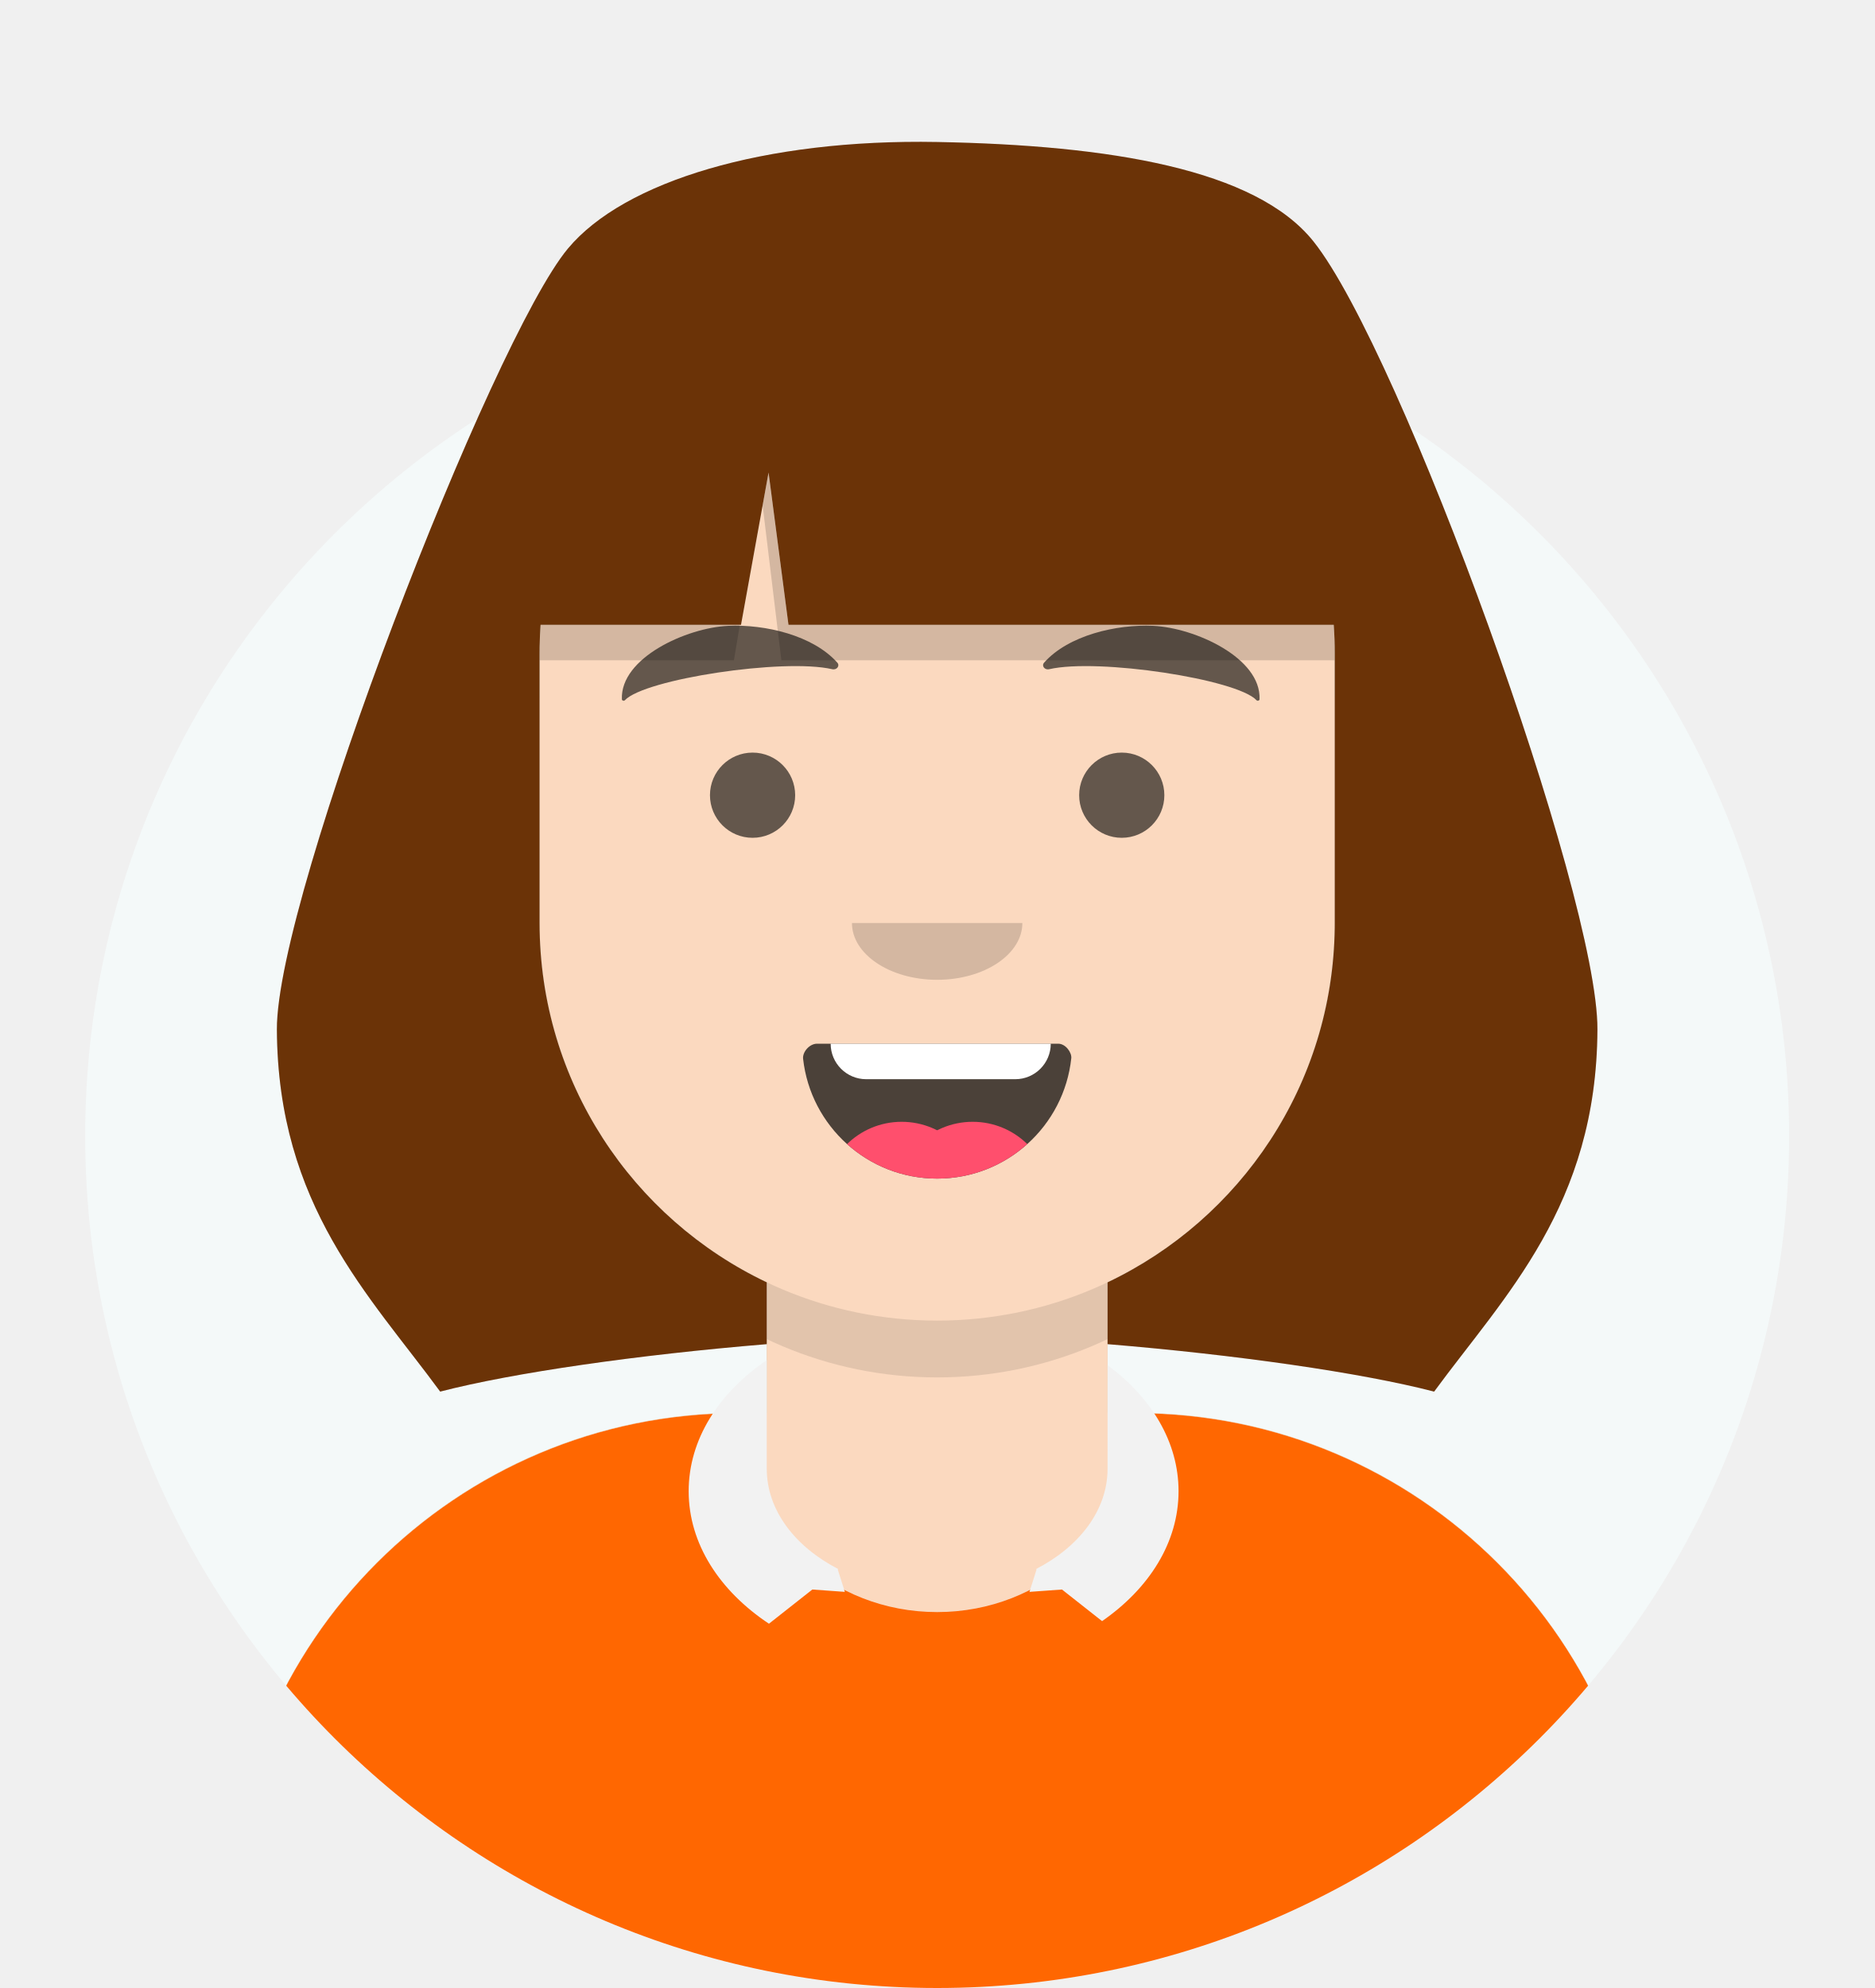
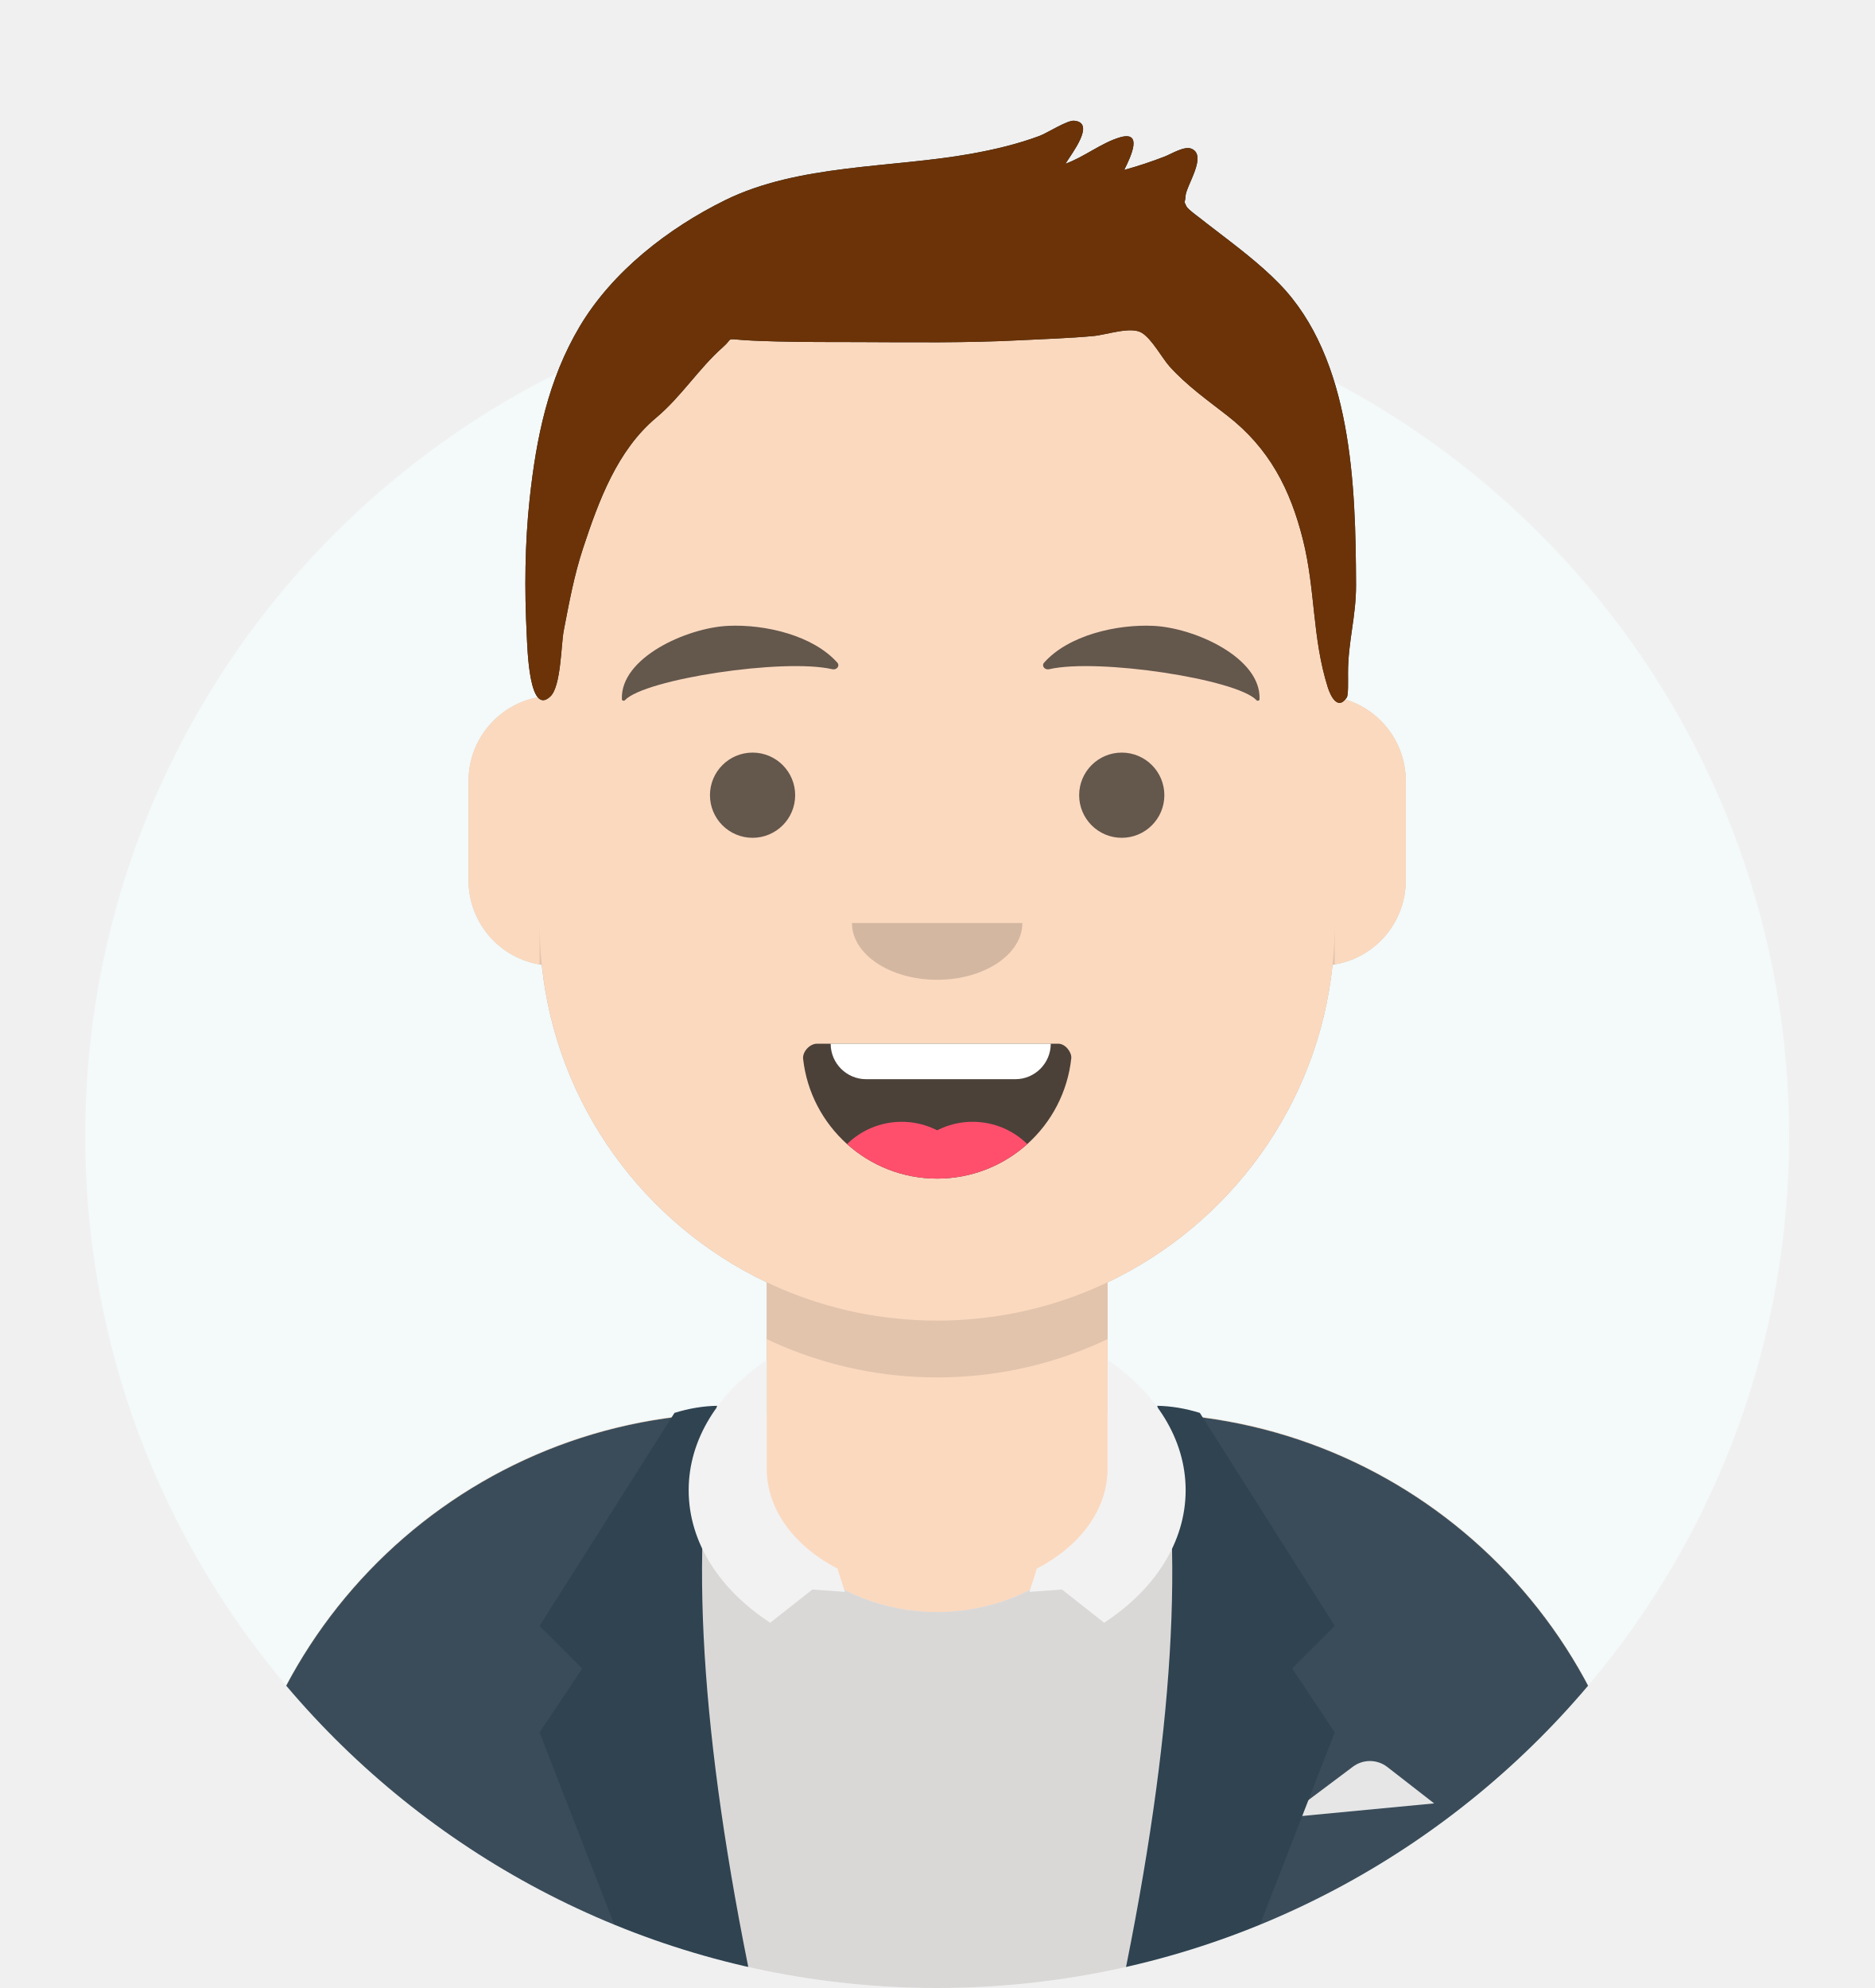
<svg xmlns="http://www.w3.org/2000/svg" xmlns:xlink="http://www.w3.org/1999/xlink" width="264px" height="280px" viewBox="0 0 264 280" version="1.1">
  <defs>
    <circle id="circle_path-1" cx="120" cy="120" r="120" />
    <path d="M-3.19744231e-14,160 L-3.19744231e-14,-1.42108547e-14 L264,-1.42108547e-14 L264,160 L252,160 C252,226.274 198.274,280 132,280 C65.726,280 12,226.274 12,160 L12,160 L-3.19744231e-14,160 Z" id="circle_path-3" />
    <path d="M100,0 C130.928,-5.68137151e-15 156,25.072 156,56 L156.001,62.166 C161.676,63.119 166,68.054 166,74 L166,88 C166,94.052 161.519,99.058 155.694,99.881 C153.628,119.686 141.238,136.422 124.001,144.61 L124,163 L128,163 C167.765,163 200,195.235 200,235 L200,244 L0,244 L0,235 C-4.86974701e-15,195.235 32.235,163 72,163 L76,163 L76,144.611 C58.763,136.422 46.372,119.687 44.305,99.881 C38.481,99.058 34,94.052 34,88 L34,74 C34,68.054 38.325,63.118 44,62.166 L44,56 C44,25.072 69.072,5.68137151e-15 100,0 Z" id="circle_path-5" />
    <path d="M83,36.348 C83,52.629 105.162,65.828 132.5,65.828 C159.838,65.828 182,52.629 182,36.348 C182,34.985 181.845,33.645 181.544,32.331 C210.784,41.488 232,68.792 232,101.052 L232,110 L32,110 L32,101.052 C32,68.397 53.739,40.82 83.534,32.002 C83.182,33.421 83,34.871 83,36.348 Z" id="circle_path-7" />
    <rect id="circle_path-9" x="0" y="0" width="264" height="280" />
    <path d="M74,0 C114.869,0 148,33.131 148,74 L148,84.148 L148,197.608 C135.525,187.237 119.491,181 102,181 L102,181 L98,181 L98,162.611 C115.531,154.283 128.048,137.115 129.791,116.867 C135.569,116.002 140,111.019 140,105 L140,105 L140,92 C140,87.354 137.359,83.324 133.497,81.33 C132.724,81.05 131.952,80.748 131.181,80.426 C130.795,80.32 130.401,80.233 130,80.166 L130,80.166 L130,79.917 C117.224,74.234 104.878,63.071 96.11,47.885 C93.175,42.801 90.831,37.595 89.066,32.397 C80.431,42.941 67.745,53.602 52.342,62.495 C42.778,68.017 33.147,72.291 24,75.266 L24,137.247 C29.602,148.318 38.773,157.278 50,162.611 L50,162.611 L50,181 L46,181 C38.327,181 30.935,182.2 24,184.423 L24,230 C24,244.106 13.569,255.776 0,257.716 L0,74 C0,33.131 33.131,0 74,0 Z" id="circle_path-11" />
  </defs>
  <g id="circle_Avataaar/Circle" stroke="none" stroke-width="1" fill="none" fill-rule="evenodd">
    <g id="circle_Circle" transform="translate(12, 40)">
      <mask id="circle_mask-2" fill="white">
        <use xlink:href="#circle_path-1" />
      </mask>
      <use id="circle_Background-Color" fill="#F4F9F9" xlink:href="#circle_path-1" />
      <g id="circle_Fabric-Color" mask="url(#circle_mask-2)" fill="">
        <rect id="circle_🖍Color" x="0" y="0" width="240" height="240" />
      </g>
    </g>
    <mask id="circle_mask-4" fill="white">
      <use xlink:href="#circle_path-3" />
    </mask>
    <g id="circle_Mask" />
    <g id="circle_Avataaar" mask="url(#circle_mask-4)">
      <g id="circle_Body" transform="translate(32, 36)">
        <mask id="circle_mask-6" fill="white">
          <use xlink:href="#circle_path-5" />
        </mask>
        <use fill="#D0C6AC" xlink:href="#circle_path-5" />
        <g id="circle_Skin-Color" mask="url(#circle_mask-6)" fill="#FBD9BF">
          <g transform="translate(-32, 0)" id="circle_Color">
            <rect x="0" y="0" width="264" height="244" />
          </g>
        </g>
        <path d="M44,94 C44,124.928 69.072,150 100,150 C130.928,150 156,124.928 156,94 L156,94 L156,102 C156,132.928 130.928,158 100,158 C69.072,158 44,132.928 44,102 Z" id="circle_Neck-Shadow" fill-opacity="0.1" fill="#000000" mask="url(#circle_mask-6)" />
      </g>
      <g id="circle_Clothing" transform="translate(0, 170)">
        <defs>
-           <path d="M160,29.052 C199.765,29.052 232,61.287 232,101.052 L232,110 L32,110 L32,101.052 C32,61.287 64.235,29.052 104,29.052 L105.192,29.052 C105.065,30.036 105,31.037 105,32.052 C105,45.859 117.088,57.052 132,57.052 C146.912,57.052 159,45.859 159,32.052 C159,31.037 158.935,30.036 158.808,29.052 L160,29.052 Z" id="collar_sweater_path-1" />
+           <path d="M160,29.052 C199.765,29.052 232,61.287 232,101.052 L232,110 L32,110 L32,101.052 C32,61.287 64.235,29.052 104,29.052 L105.192,29.052 C105.065,30.036 105,31.037 105,32.052 C105,45.859 117.088,57.052 132,57.052 C146.912,57.052 159,45.859 159,32.052 C159,31.037 158.935,30.036 158.808,29.052 L160,29.052 Z" id="blazer_sweater_path-1" />
        </defs>
-         <g id="collar_sweater_Clothing/Collar-+-Sweater" stroke="none" stroke-width="1" fill="none" fill-rule="evenodd">
-           <mask id="collar_sweater_mask-2" fill="white">
-             <use xlink:href="#collar_sweater_path-1" />
+         <g id="blazer_sweater_Clothing/Blazer-+-Sweater" stroke="none" stroke-width="1" fill="none" fill-rule="evenodd">
+           <mask id="blazer_sweater_mask-2" fill="white">
+             <use xlink:href="#blazer_sweater_path-1" />
          </mask>
-           <use id="collar_sweater_Clothes" fill="#E6E6E6" xlink:href="#collar_sweater_path-1" />
-           <g id="collar_sweater_Fabric-Color" mask="url(#collar_sweater_mask-2)" fill="#FF6701">
-             <rect id="collar_sweater_🖍Color" x="0" y="0" width="264" height="110" />
+           <use id="blazer_sweater_Clothes" fill="#E6E6E6" xlink:href="#blazer_sweater_path-1" />
+           <g id="blazer_sweater_Fabric-Color" mask="url(#blazer_sweater_mask-2)" fill="#DAD8D7">
+             <rect id="blazer_sweater_🖍Color" x="0" y="0" width="264" height="110" />
          </g>
-           <path d="M118.078,50.996 L118,51.057 L119,54.208 L114.421,53.875 L108.309,58.692 C101.362,54.08 97,47.426 97,40.028 C97,32.74 101.233,26.174 108,21.572 L108,36.877 C108,42.7 111.978,47.853 118.078,50.996 Z M166,40.028 C166,47.233 161.863,53.733 155.229,58.327 L149.58,53.875 L145,54.208 L146,51.057 L146.015,51.066 L145.923,50.995 C152.023,47.853 156,42.7 156,36.877 L156.001,22.28 C162.182,26.836 166,33.106 166,40.028 Z" id="collar_sweater_Collar" fill="#F2F2F2" />
+           <g id="blazer_sweater_Blazer" transform="translate(32, 28)">
+             <path d="M64,40.5 C64,55.709 65.961,69.921 69.362,82.001 L0,82 L0,73.052 C-4.73779789e-15,34.365 30.512,2.804 68.785,1.122 C65.74,12.731 64,26.173 64,40.5 Z M200,73.052 L200,82 L131.638,82.001 C135.039,69.921 137,55.709 137,40.5 C137,26.194 135.265,12.771 132.229,1.174 C170.025,3.363 200,34.707 200,73.052 Z" id="blazer_sweater_Saco" fill="#3A4C5A" />
+             <path d="M149,58 L158.556,50.833 C159.999,49.751 161.988,49.768 163.412,50.876 L170,56 L170,56 L149,58 Z" id="blazer_sweater_Pocket-hanky" fill="#E6E6E6" />
+             <path d="M69,0 C65,19.333 66.667,46.667 74,82 L58,82 L44,46 L50,37 L44,31 L63,1 C65.028,0.369 67.028,0.036 69,0 Z" id="blazer_sweater_Wing" fill="#2F4351" />
+             <path d="M151,0 C147,19.333 148.667,46.667 156,82 L140,82 L126,46 L132,37 L126,31 L145,1 C147.028,0.369 149.028,0.036 151,0 Z" id="blazer_sweater_Wing" fill="#2F4351" transform="translate(141, 41) scale(-1, 1) translate(-141, -41) " />
+           </g>
+           <path d="M167,39.888 C167,47.289 162.572,53.945 155.52,58.556 L149.58,53.876 L145,54.208 L146,51.057 L145.922,50.996 C152.022,47.853 156,42.7 156,36.877 L156,21.539 C162.772,26.136 167,32.656 167,39.888 Z M118.078,50.996 L118,51.057 L119,54.208 L114.419,53.876 L108.48,58.556 C101.428,53.945 97,47.289 97,39.888 C97,32.656 101.228,26.136 108.001,21.539 L108,36.877 C108,42.7 111.978,47.853 118.078,50.996 Z" id="blazer_sweater_Collar" fill="#F2F2F2" />
        </g>
      </g>
      <g id="circle_Face" transform="translate(76, 82)" fill="#000000">
        <g id="circle_Mouth" transform="translate(2, 52)">
          <defs>
            <path d="M35.118,15.128 C36.176,24.62 44.226,32 54,32 C63.804,32 71.874,24.574 72.892,15.04 C72.974,14.273 72.117,13 71.043,13 C56.149,13 44.738,13 37.087,13 C36.007,13 35.012,14.178 35.118,15.128 Z" id="smile_path-1" />
          </defs>
          <g id="smile_Mouth/Smile" stroke="none" stroke-width="1" fill="none" fill-rule="evenodd">
            <mask id="smile_mask-2" fill="white">
              <use xlink:href="#smile_path-1" />
            </mask>
            <use id="smile_Mouth" fill-opacity="0.7" fill="#000000" xlink:href="#smile_path-1" />
            <path d="M44,2 L65,2 C67.761,2 70,4.239 70,7 L70,13 C70,15.761 67.761,18 65,18 L44,18 C41.239,18 39,15.761 39,13 L39,7 C39,4.239 41.239,2 44,2 Z" id="smile_Teeth" fill="#FFFFFF" mask="url(#smile_mask-2)" />
            <g id="smile_Tongue" mask="url(#smile_mask-2)" fill="#FF4F6D">
              <g transform="translate(38, 24)">
                <circle cx="11" cy="11" r="11" />
                <circle cx="21" cy="11" r="11" />
              </g>
            </g>
          </g>
        </g>
        <g id="circle_Nose" transform="translate(28, 40)" fill-opacity="0.16">
          <g id="default_Nose/Default" stroke="none" stroke-width="1" fill="none" fill-rule="evenodd" fill-opacity="0.16">
            <path d="M16,8 C16,12.418 21.373,16 28,16 L28,16 C34.627,16 40,12.418 40,8" id="default_Nose" fill="#000000" />
          </g>
        </g>
        <g id="circle_Eyes" transform="translate(0, 8)">
          <g id="default_Eyes/Default-😀" stroke="none" stroke-width="1" fill="none" fill-rule="evenodd" fill-opacity="0.6">
            <circle id="default_Eye" fill="#000000" cx="30" cy="22" r="6" />
            <circle id="default_Eye" fill="#000000" cx="82" cy="22" r="6" />
          </g>
        </g>
        <g id="circle_Eyebrow" fill-opacity="0.6">
          <g id="default_natural_Eyebrow/Natural/Default-Natural" stroke="none" stroke-width="1" fill="none" fill-rule="evenodd" fill-opacity="0.6">
            <path d="M26.039,6.21 C20.278,6.983 11.293,12.005 12.044,17.818 C12.069,18.008 12.357,18.067 12.481,17.908 C14.967,14.72 34.193,10.037 41.194,11.015 C41.835,11.104 42.258,10.443 41.821,10.03 C38.077,6.495 31.2,5.512 26.039,6.21" id="default_natural_Eyebrow" fill="#000000" transform="translate(27, 12) rotate(5) translate(-27, -12) " />
            <path d="M85.039,6.21 C79.278,6.983 70.293,12.005 71.044,17.818 C71.069,18.008 71.357,18.067 71.481,17.908 C73.967,14.72 93.193,10.037 100.194,11.015 C100.835,11.104 101.258,10.443 100.821,10.03 C97.077,6.495 90.2,5.512 85.039,6.21" id="default_natural_Eyebrow" fill="#000000" transform="translate(86, 12) scale(-1, 1) rotate(5) translate(-86, -12) " />
          </g>
        </g>
      </g>
      <g id="circle_Top">
        <defs>
-           <path d="M93,1 C117.305,1.449 137.862,4.812 146,15 C158.324,30.428 186.085,107.015 186,126 C185.885,150.8 172.953,163.439 163,177 C152.721,174.335 135.146,171.816 117.001,170.317 L117.001,161.61 C135.731,152.712 148.738,133.723 148.996,111.669 L149,111 L149,73 C149,71.655 148.953,70.321 148.859,69 L72.058,69 L69.253,47.556 L65.374,69 L37.141,69 C37.069,70.017 37.024,71.042 37.008,72.074 L37,73 L37,111 C37,133.339 50.08,152.623 69,161.611 L69.001,170.317 C50.855,171.816 33.279,174.335 23,177 C13.048,163.439 0.116,150.8 -0,126 C-0.085,107.015 30.319,28.795 41,16 C48.923,6.509 68.695,0.551 93,1 Z" id="mia_wallace_path-1" />
+           <path d="M180.15,39.92 C177.39,37.1 174.186,34.707 171.069,32.307 C170.382,31.777 169.683,31.261 169.011,30.712 C168.858,30.587 167.292,29.466 167.105,29.053 C166.654,28.06 166.915,28.833 166.977,27.649 C167.056,26.151 170.111,21.919 167.831,20.949 C166.828,20.522 165.04,21.658 164.078,22.033 C162.196,22.767 160.292,23.393 158.347,23.933 C159.279,22.076 161.055,18.359 157.716,19.354 C155.114,20.129 152.69,22.122 150.076,23.059 C150.941,21.642 154.4,17.248 151.274,17.002 C150.302,16.926 147.471,18.75 146.424,19.14 C143.287,20.305 140.083,21.059 136.79,21.653 C125.592,23.671 112.497,23.095 102.137,28.193 C94.149,32.124 86.263,38.222 81.648,45.988 C77.201,53.473 75.538,61.664 74.607,70.241 C73.924,76.536 73.868,83.043 74.188,89.36 C74.292,91.43 74.525,100.971 77.532,98.081 C79.03,96.642 79.019,90.828 79.396,88.86 C80.147,84.945 80.87,81.013 82.122,77.223 C84.328,70.544 86.931,63.43 92.427,58.83 C95.954,55.878 98.431,51.889 101.806,48.911 C103.322,47.574 102.165,47.713 104.603,47.889 C106.241,48.006 107.885,48.051 109.526,48.094 C113.322,48.193 117.124,48.168 120.921,48.181 C128.568,48.209 136.179,48.317 143.819,47.916 C147.214,47.739 150.618,47.642 154.004,47.328 C155.895,47.153 159.251,45.941 160.808,46.867 C162.233,47.714 163.713,50.482 164.736,51.615 C167.154,54.294 170.036,56.339 172.862,58.535 C178.757,63.115 181.732,68.867 183.523,76.023 C185.306,83.153 184.806,89.768 187.013,96.785 C187.402,98.018 188.429,100.145 189.695,98.239 C189.93,97.885 189.87,95.939 189.87,94.819 C189.87,90.3 191.014,86.908 191,82.359 C190.944,68.527 190.496,50.491 180.15,39.92 Z" id="short_flat_path-1" />
        </defs>
-         <g id="mia_wallace_Top/Long-Hair/Mia-Wallace" stroke="none" stroke-width="1" fill="none" fill-rule="evenodd">
-           <path d="M69.033,76.213 C81.971,43.129 95.646,26.587 110.058,26.587 C110.597,26.587 139.311,26.349 158.113,26.227 C178.767,35.585 193,55.304 193,78.115 L193,93 L110.058,93 L107.253,69.82 L103.374,93 L69,93 L69,78.115 C69,77.478 69.011,76.844 69.033,76.213 L69.033,76.213 Z" id="mia_wallace_Shadow" fill-opacity="0.16" fill="#000000" />
-           <g id="mia_wallace_Hair" transform="translate(39, 19)">
-             <mask id="mia_wallace_mask-2" fill="white">
-               <use xlink:href="#mia_wallace_path-1" />
-             </mask>
-             <use id="mia_wallace_Combined-Shape" fill="#E6E6E6" xlink:href="#mia_wallace_path-1" />
-             <g id="mia_wallace_Hair-Color" mask="url(#mia_wallace_mask-2)" fill="#6B3307">
-               <g transform="translate(-39, -19)" id="mia_wallace_Color">
-                 <rect x="0" y="0" width="266" height="280" />
-               </g>
+         <g id="short_flat_Top/Short-Hair/Short-Flat" stroke="none" stroke-width="1" fill="none" fill-rule="evenodd">
+           <g id="short_flat_Facial-Hair" transform="translate(49, 72)" />
+           <mask id="short_flat_mask-2" fill="white">
+             <use xlink:href="#short_flat_path-1" />
+           </mask>
+           <use id="short_flat_Short-Hair" fill="#1F3140" xlink:href="#short_flat_path-1" />
+           <g id="short_flat_Hair-Color" mask="url(#short_flat_mask-2)" fill="#6B3307">
+             <g transform="translate(1, 0)" id="short_flat_Color">
+               <rect x="0" y="0" width="264" height="280" />
            </g>
          </g>
-           <g id="mia_wallace_Facial-Hair" transform="translate(49, 72)" />
-           <g id="mia_wallace_Accessory" transform="translate(62, 85)" />
+           <g id="short_flat_Accessory" transform="translate(62, 85)">
+         </g>
        </g>
      </g>
    </g>
  </g>
</svg>
